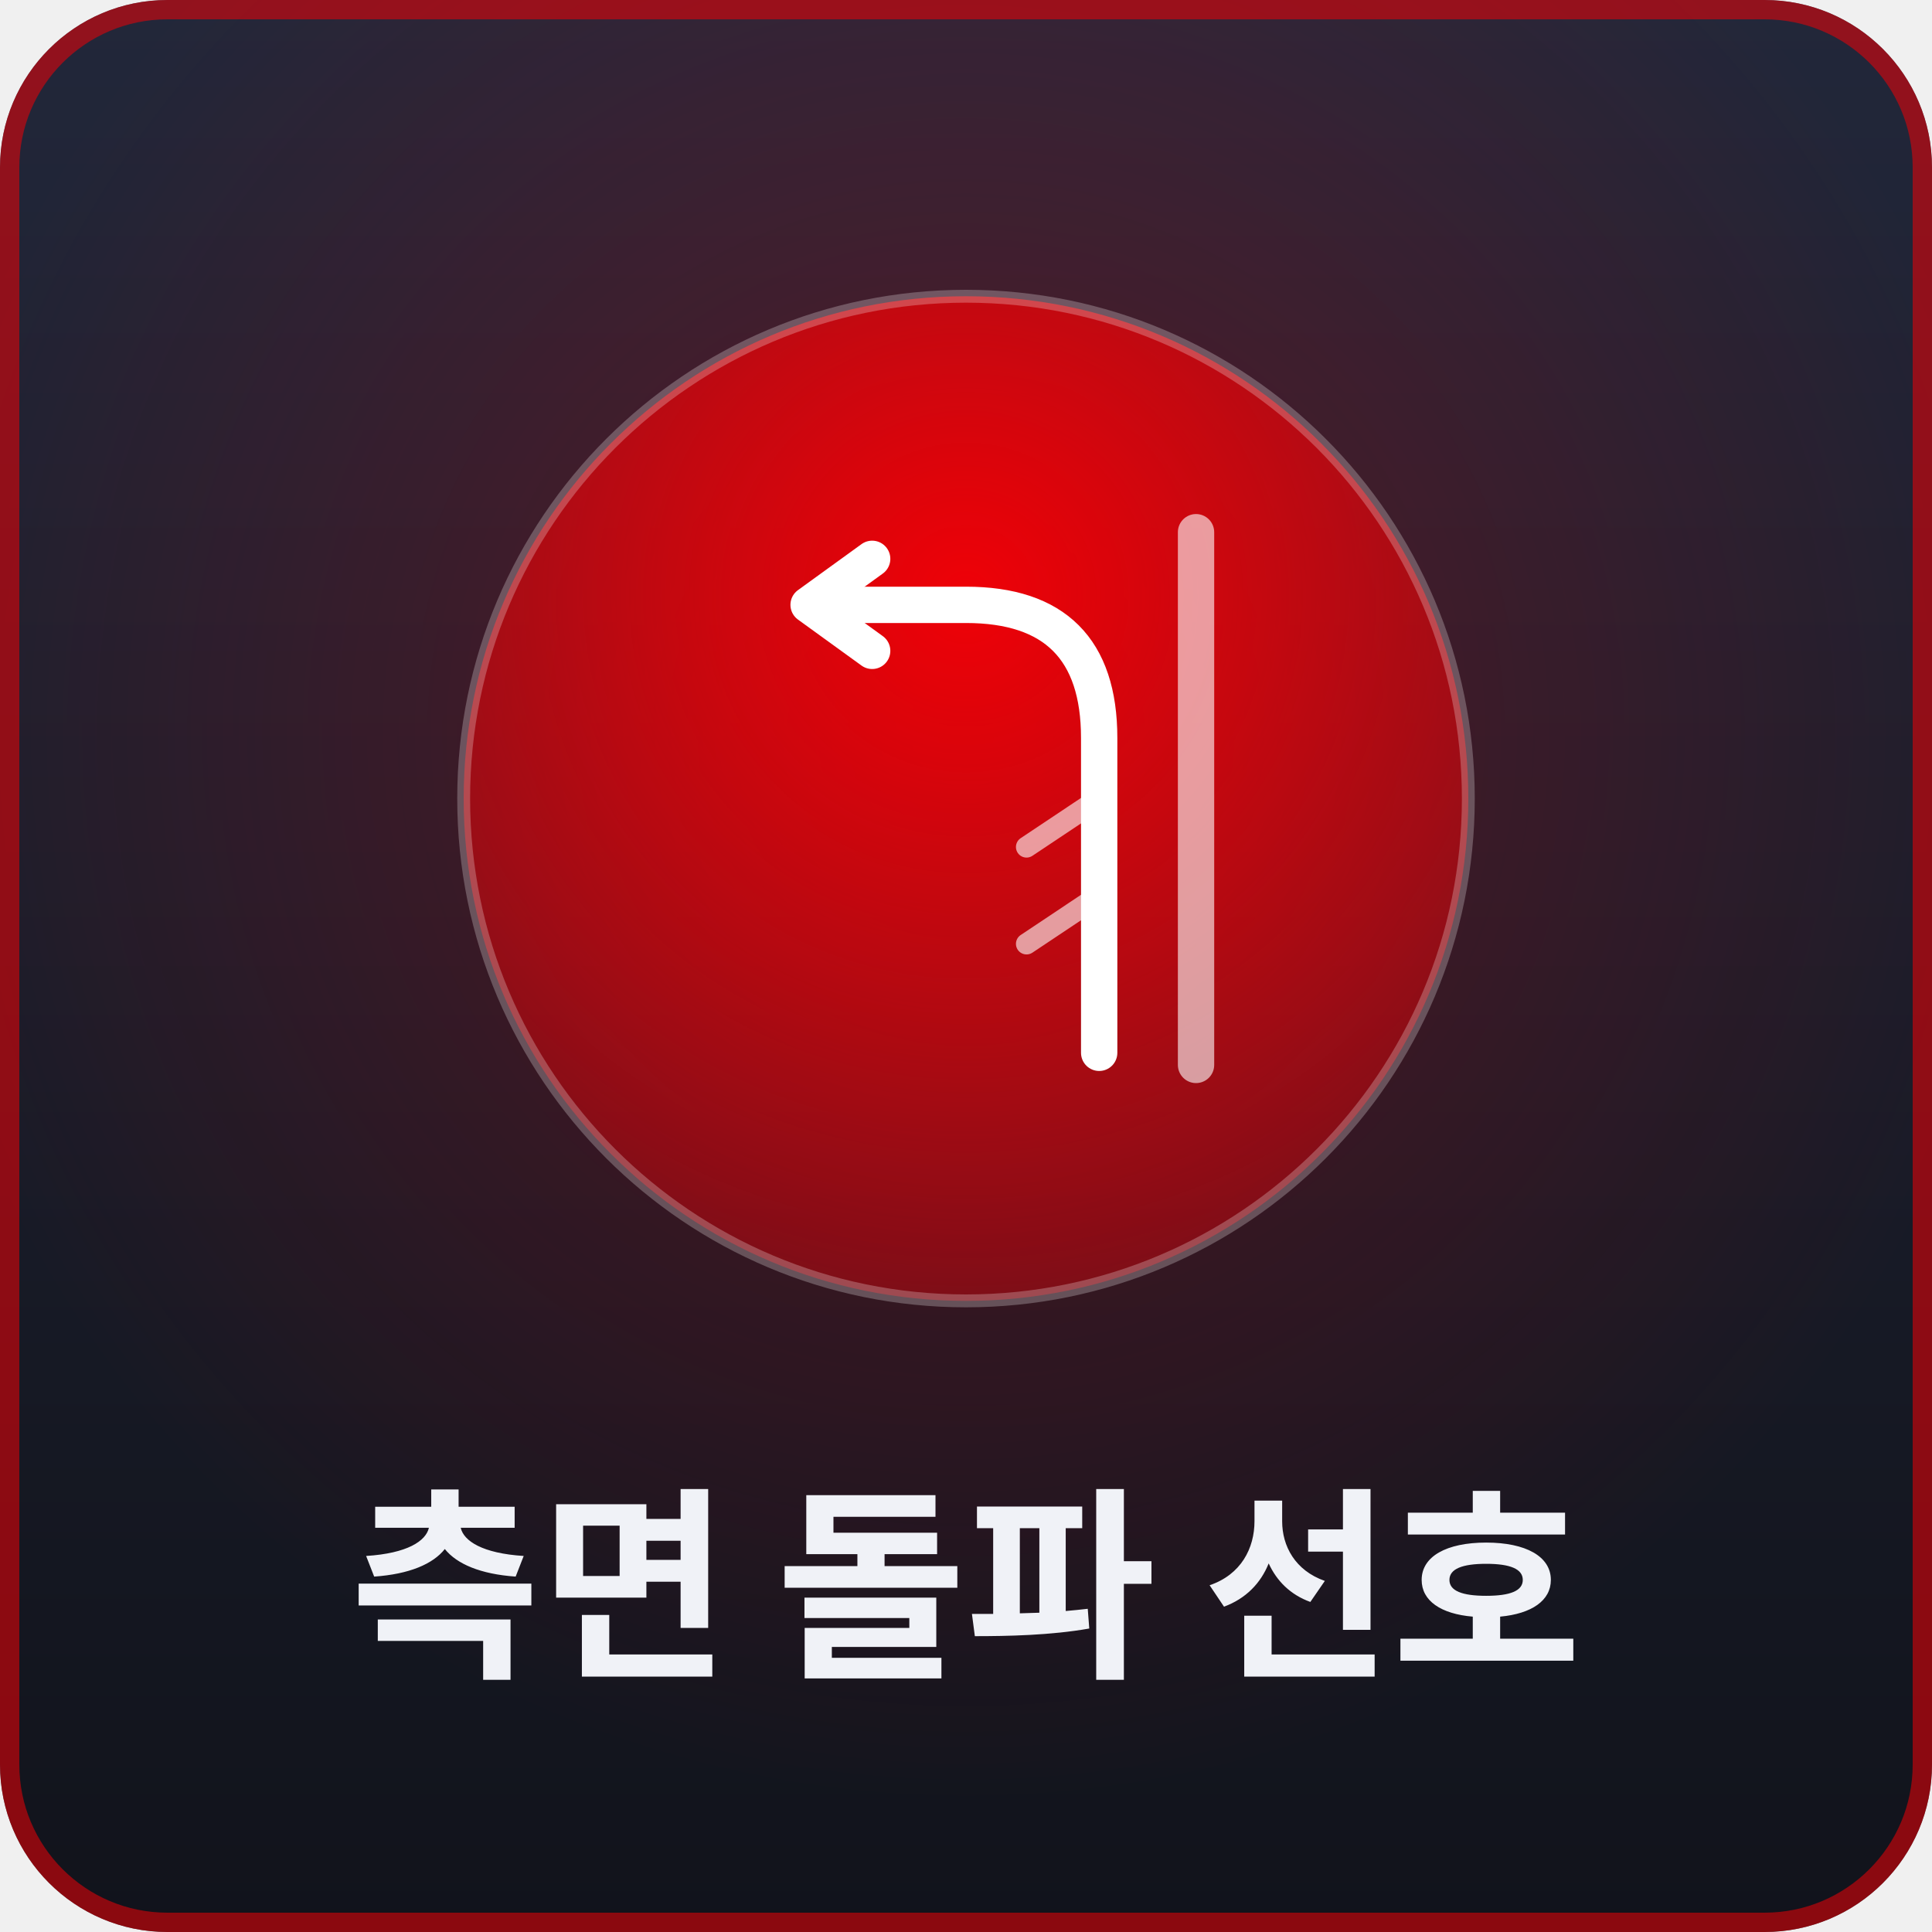
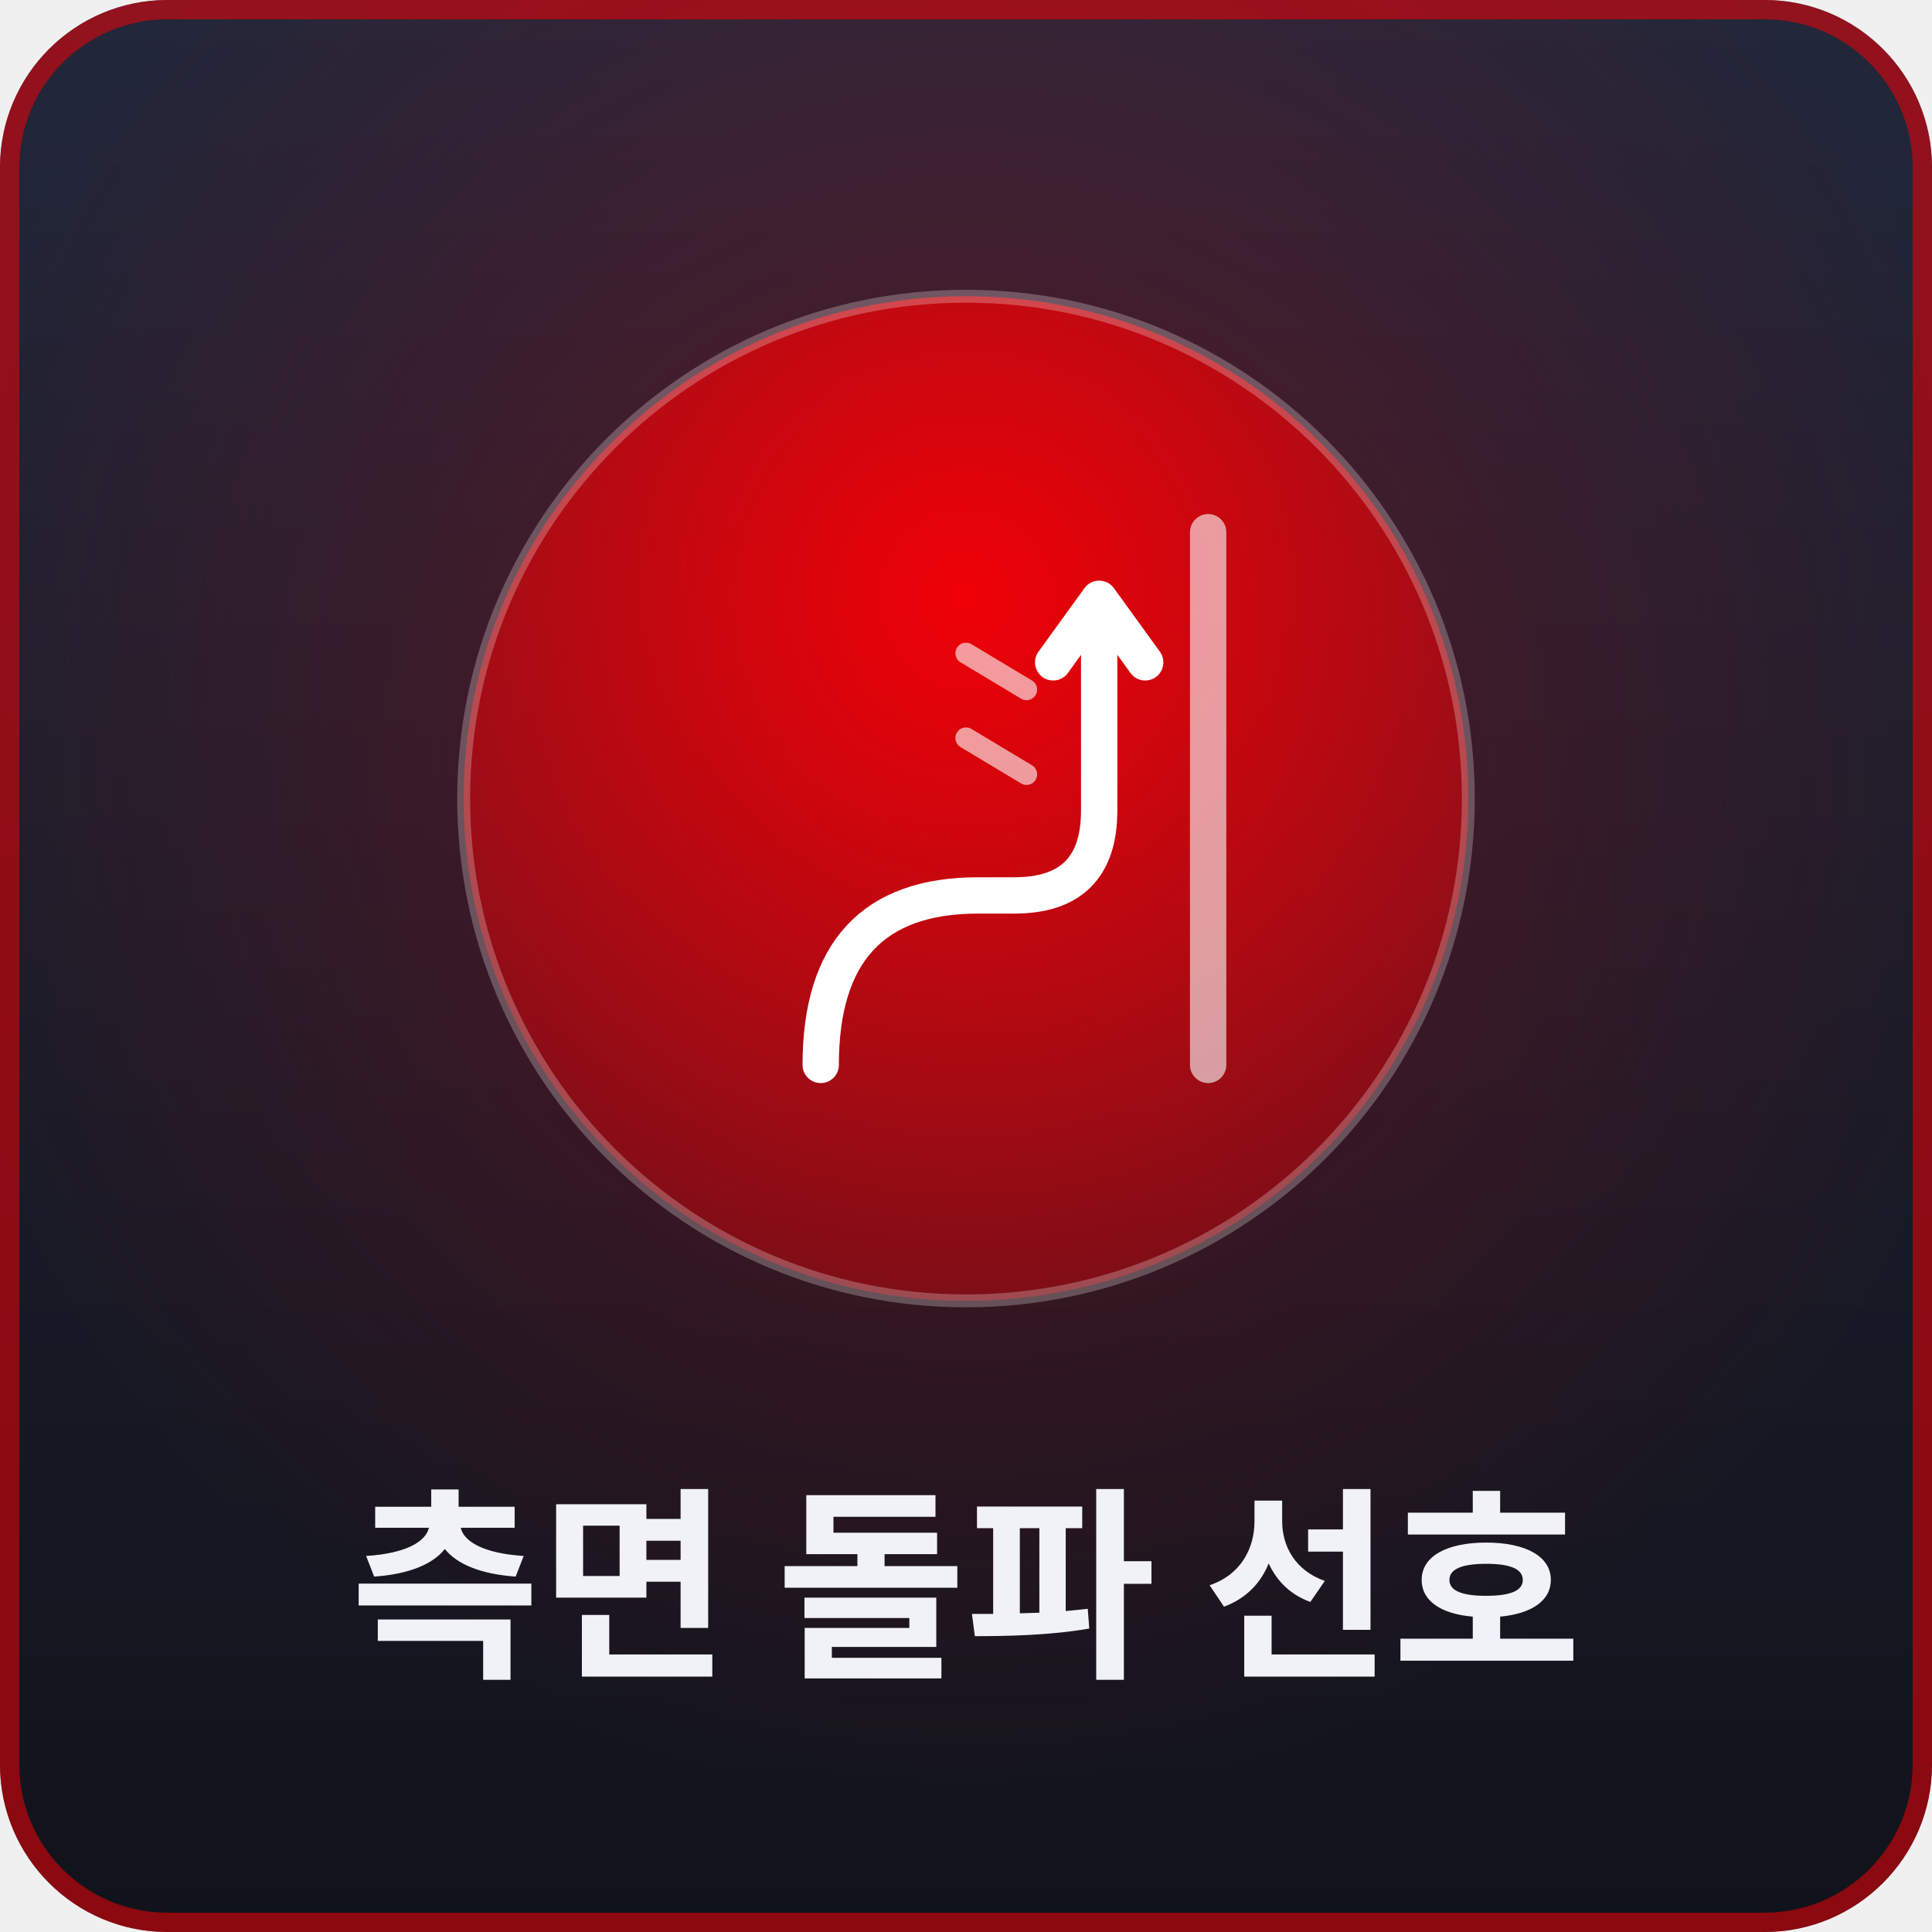
<svg xmlns="http://www.w3.org/2000/svg" viewBox="0 0 300 300" width="300" height="300">
  <defs>
    <linearGradient id="bg" x1="0" y1="0" x2="0" y2="1">
      <stop offset="0" stop-color="#22273A" />
      <stop offset="1" stop-color="#11131B" />
    </linearGradient>
    <radialGradient id="glow" cx=".5" cy=".38" r=".55">
      <stop offset="0" stop-color="#EF0107" stop-opacity=".28" />
      <stop offset="1" stop-color="#EF0107" stop-opacity="0" />
    </radialGradient>
    <radialGradient id="badge" cx=".5" cy=".3" r=".75">
      <stop offset="0" stop-color="#EF0107" />
      <stop offset="1" stop-color="#EF0107" stop-opacity=".35" />
    </radialGradient>
  </defs>
  <rect width="300" height="300" rx="26" fill="url(#bg)" />
  <rect width="300" height="300" rx="26" fill="url(#glow)" />
  <rect x="1.5" y="1.5" width="297" height="297" rx="24.5" fill="none" stroke="#EF0107" stroke-opacity=".55" stroke-width="3" />
  <circle cx="150" cy="124" r="78" fill="url(#badge)" />
  <circle cx="150" cy="124" r="78" fill="none" stroke="#fff" stroke-opacity=".25" stroke-width="2" />
  <g transform="translate(103 77) scale(.94)" fill="none" stroke="#fff" stroke-width="6" stroke-linecap="round" stroke-linejoin="round">
-     <path d="M88,6 V94" opacity=".6" />
-     <path d="M72,92 V40 Q72,18 50,18 H26" />
-     <path d="M34.5,10.4 L24,18 L34.5,25.6" />
-     <path d="M60,74 L72,66 M60,58 L72,50" stroke-width="3.5" opacity=".6" />
+     <path d="M90,6 V94" opacity=".6" />
+     <path d="M26,94 Q26,66 52,66 H58 Q72,66 72,52 V20" />
+     <path d="M79.6,27.5 L72,17 L64.4,27.5" />
+     <path d="M60,46 L50,40 M60,32 L50,26" stroke-width="3.5" opacity=".6" />
  </g>
  <text x="150" y="258" text-anchor="middle" font-family="Pretendard, 'Noto Sans KR', 'Apple SD Gothic Neo', 'Malgun Gothic', sans-serif" font-size="32" font-weight="800" fill="#F0F2F7">측면 돌파 선호</text>
</svg>
